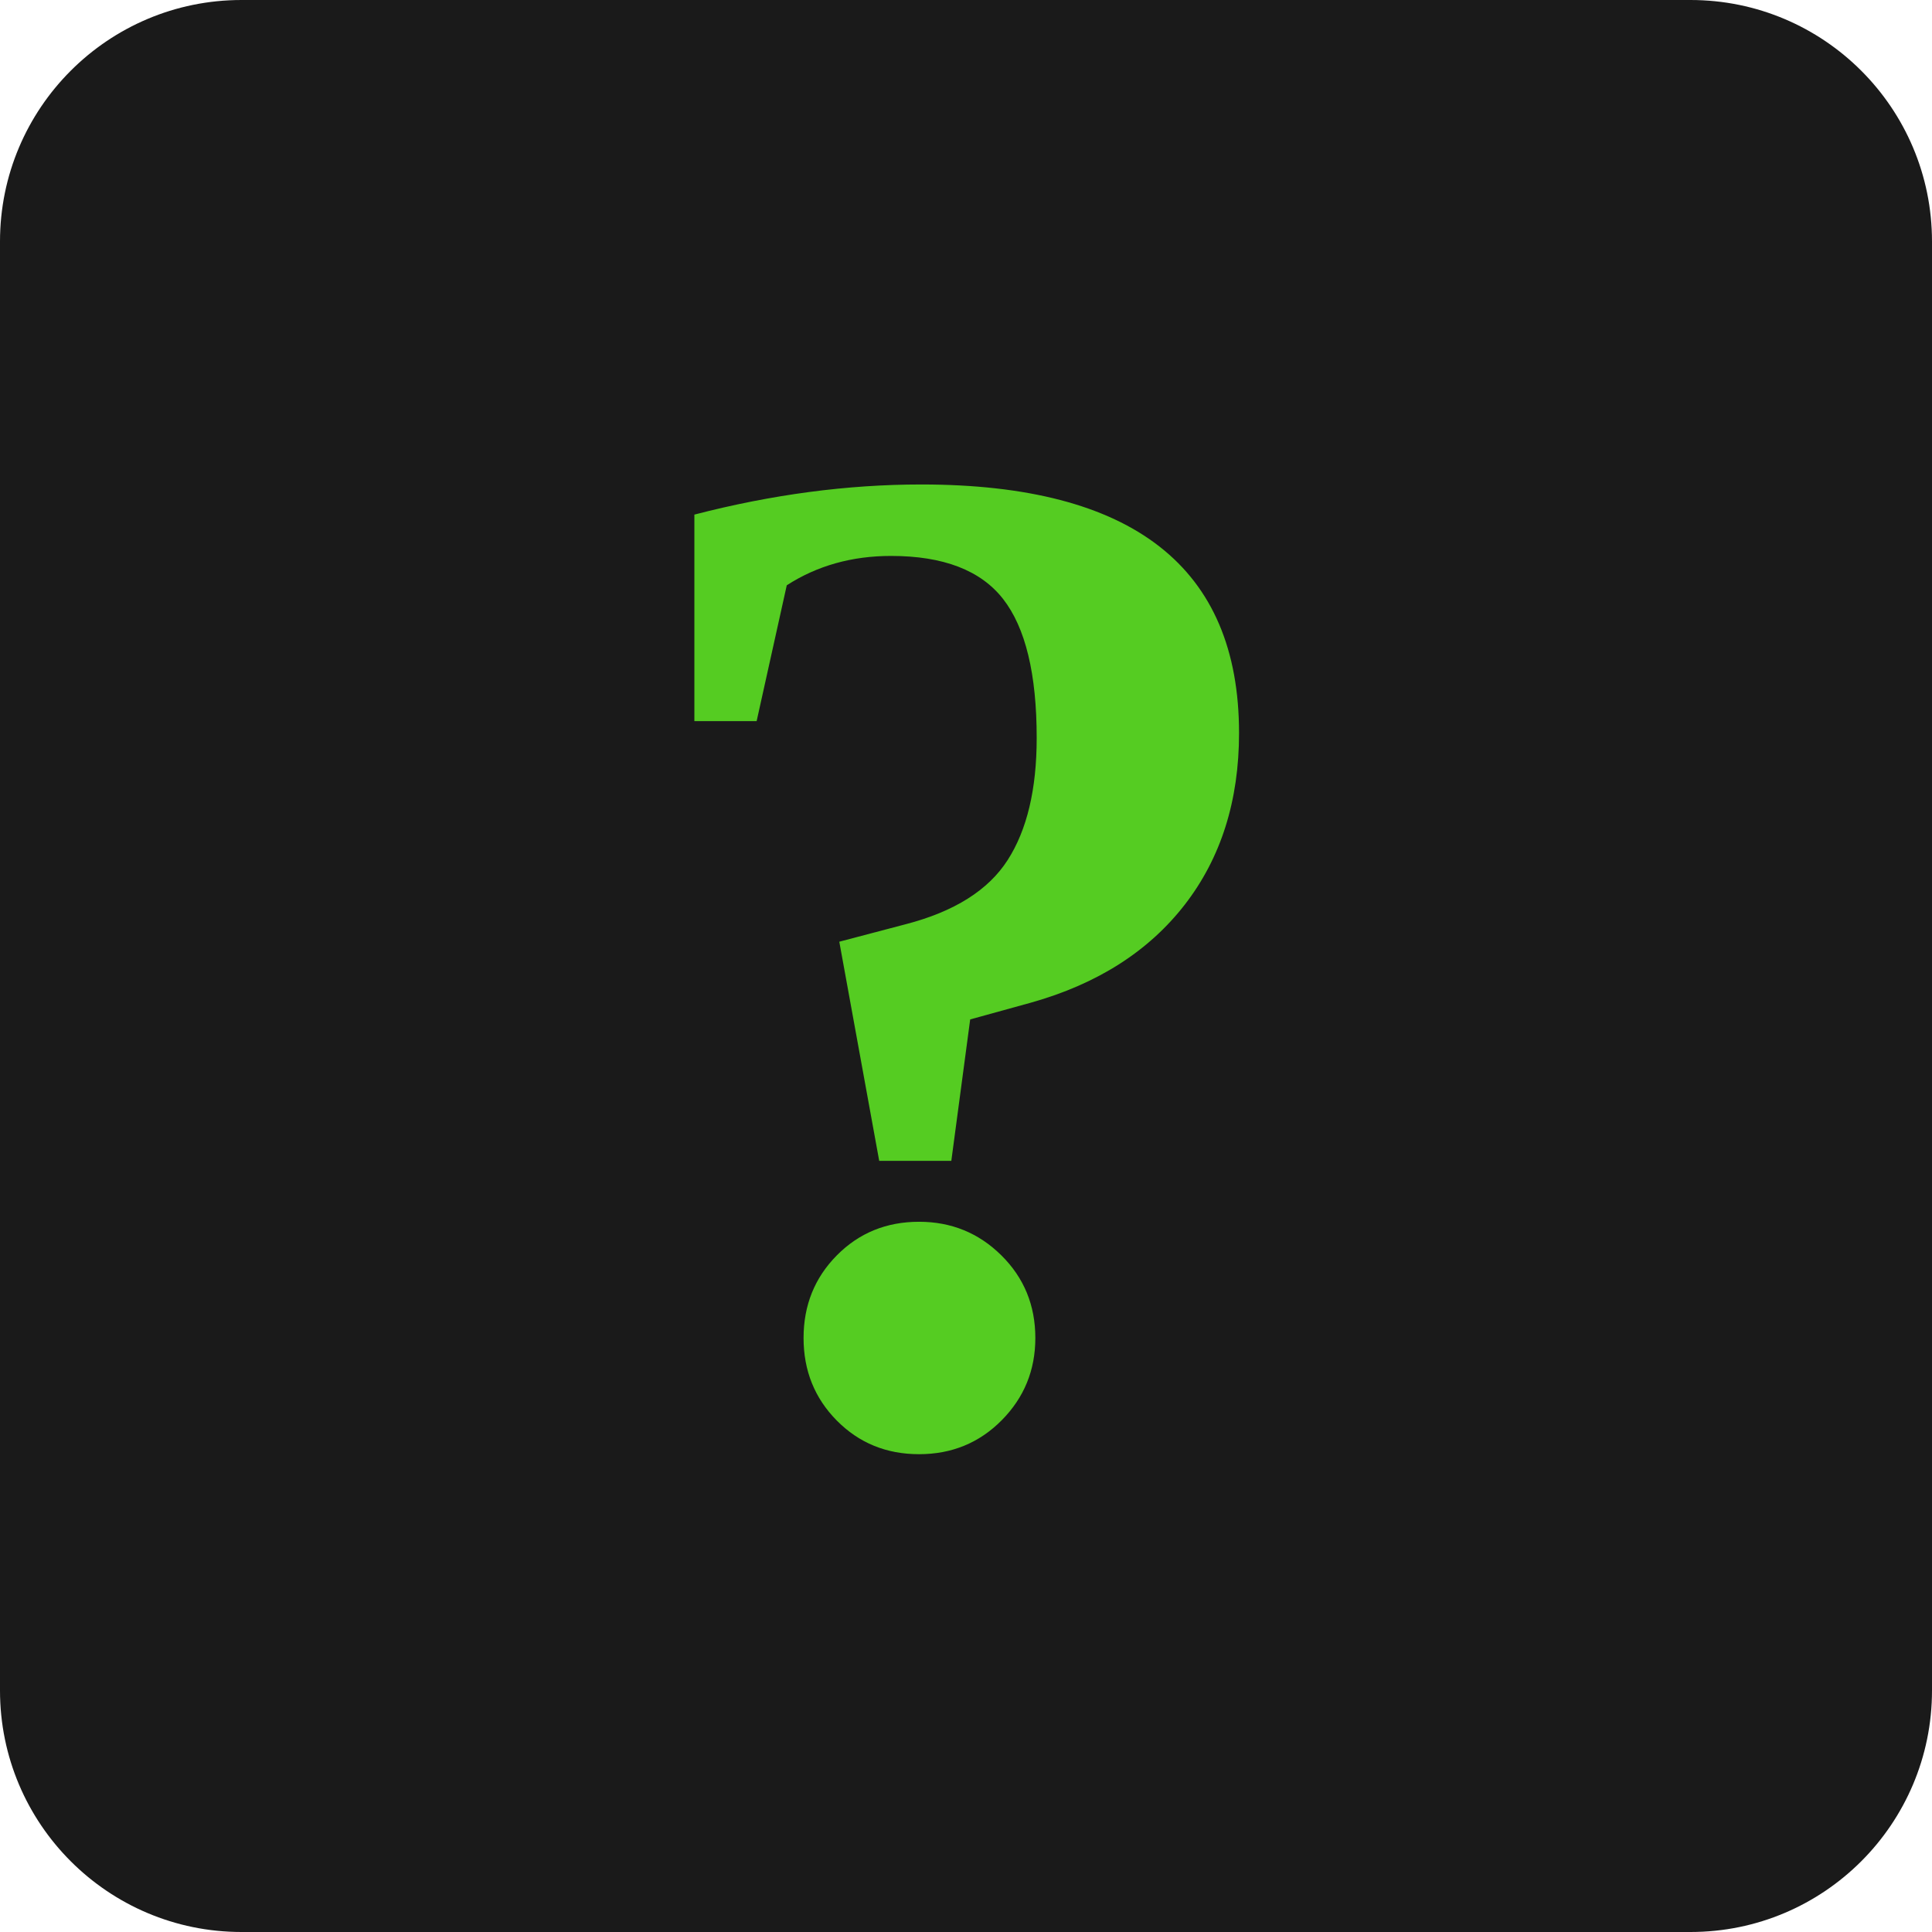
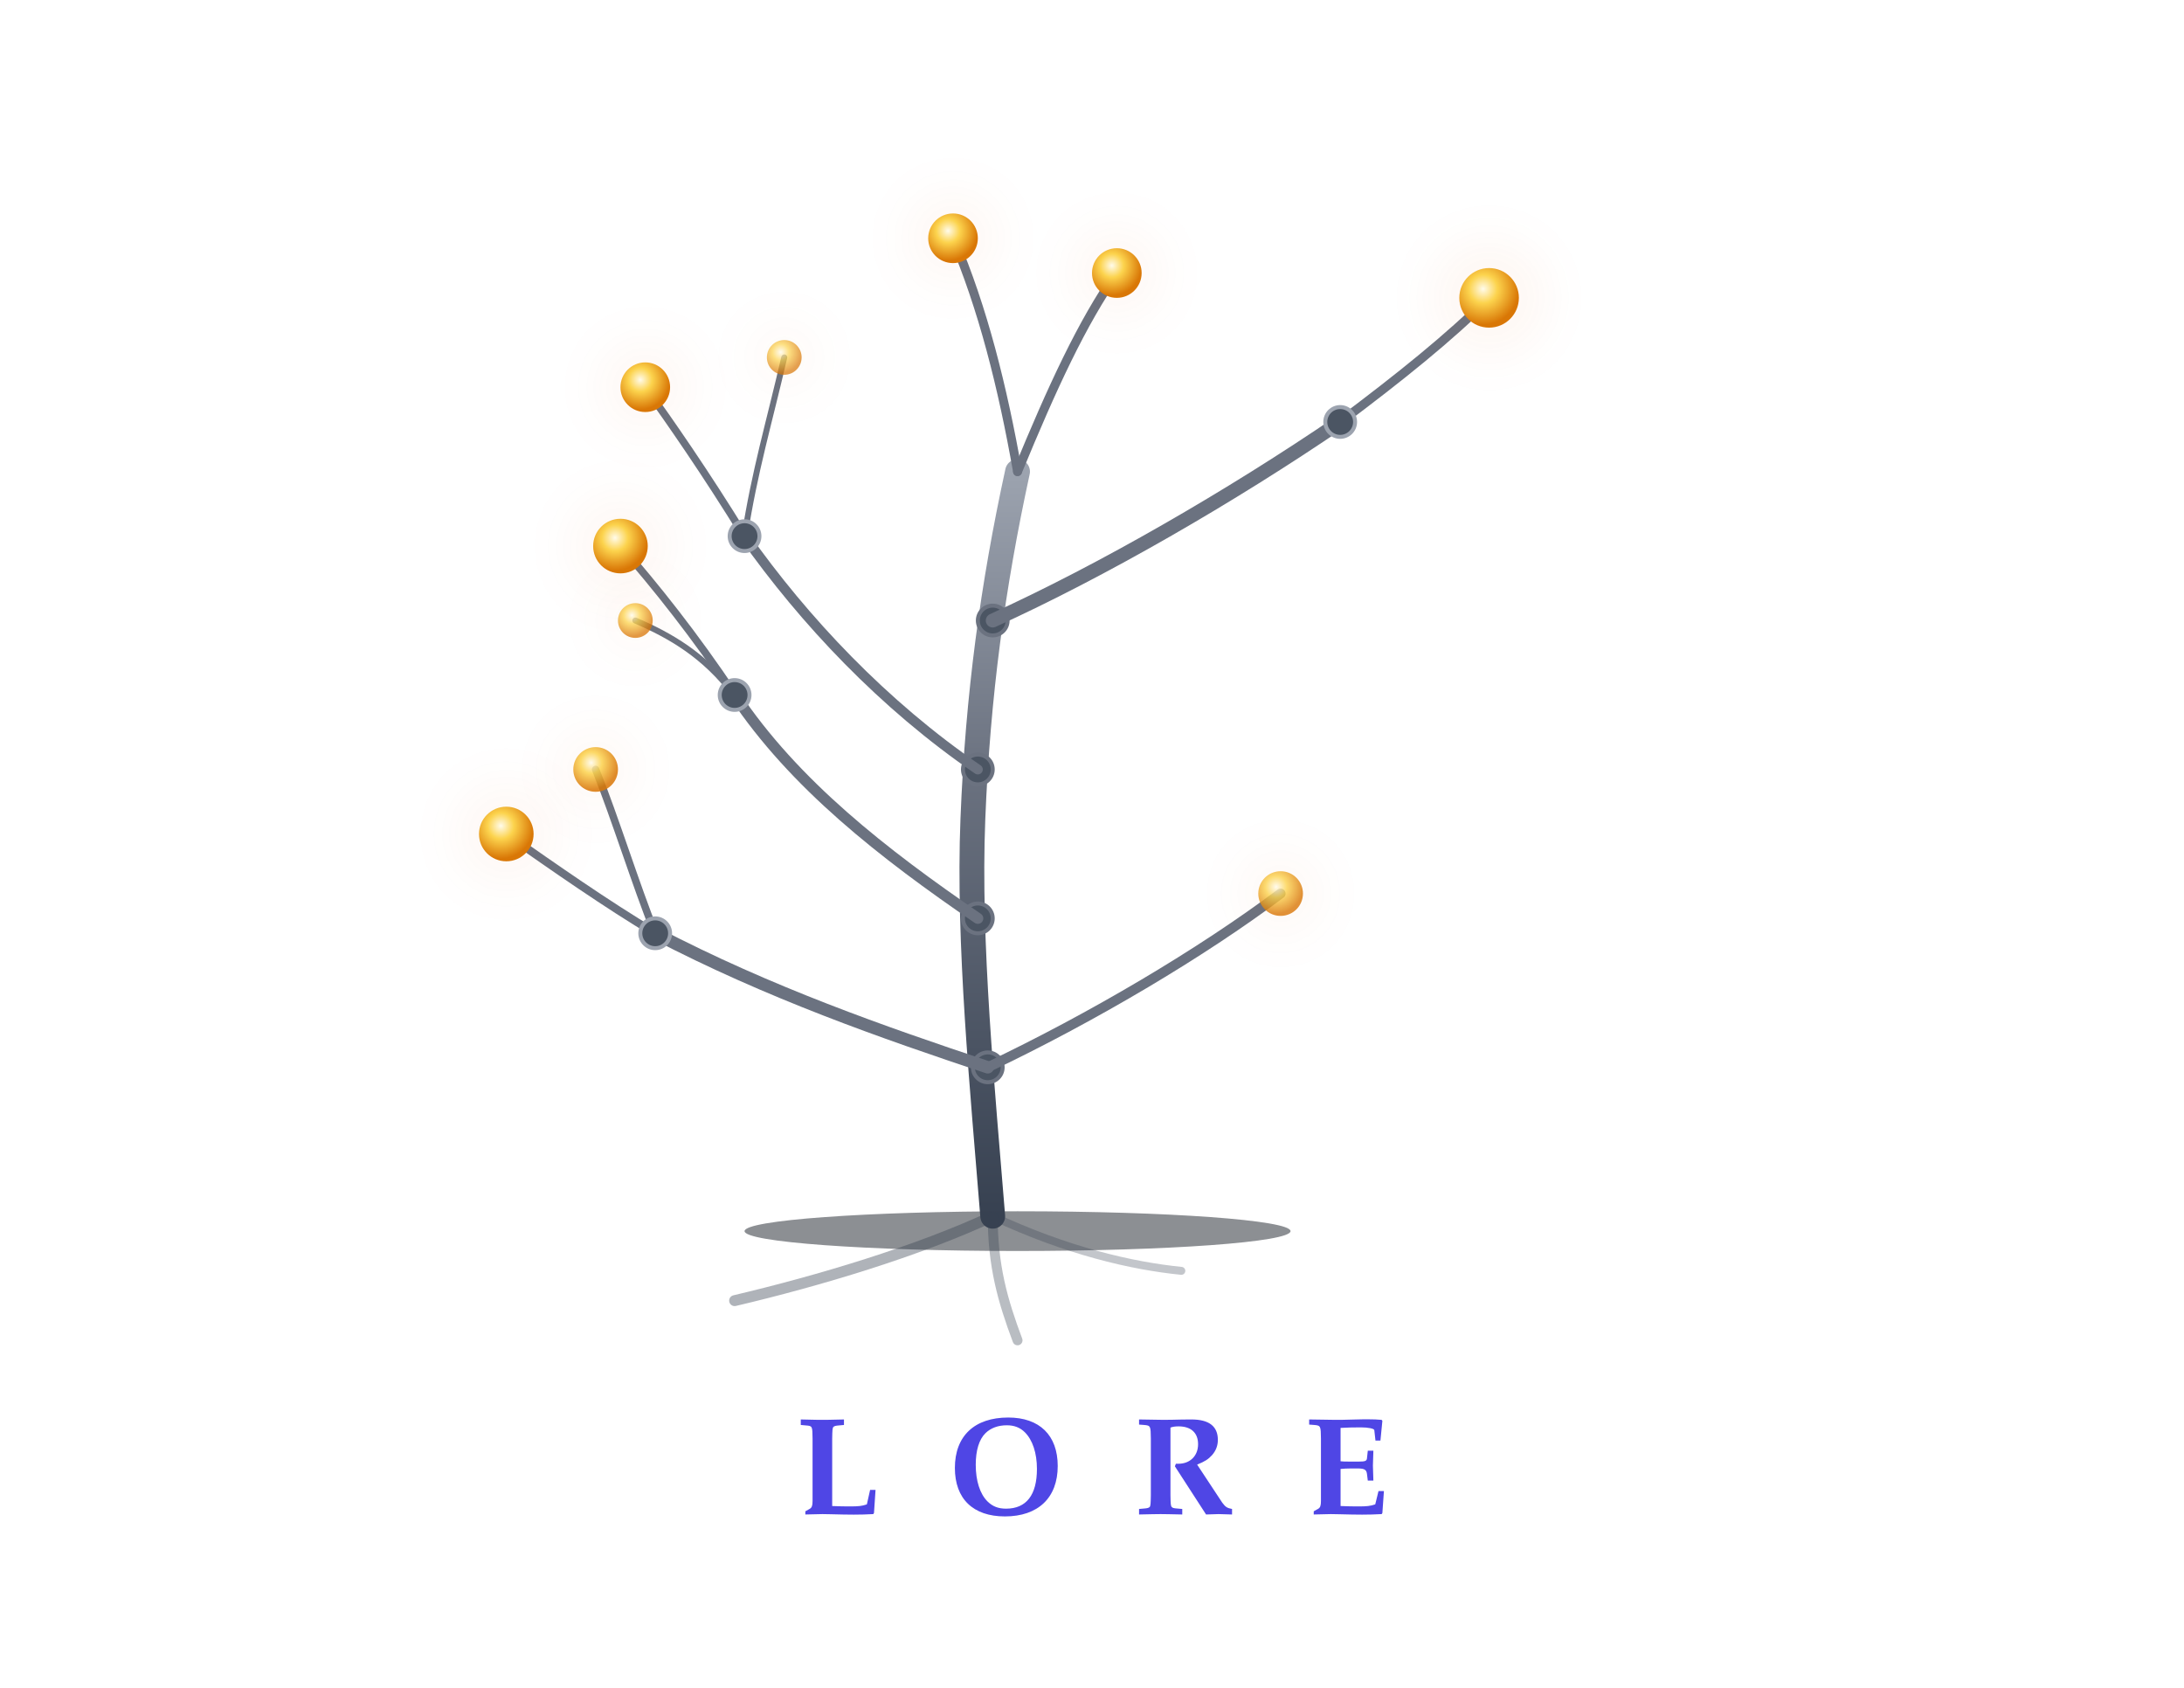
- <svg xmlns="http://www.w3.org/2000/svg" viewBox="0 0 512 512" width="512" height="512">
+ <svg xmlns="http://www.w3.org/2000/svg" viewBox="0 0 440 340" width="440" height="340">
  <defs>
-     <style>
-       .bg { fill: #1a1a1a; }
-       .glyph { fill: #55cc22; font-family: 'Georgia', 'Times New Roman', serif; font-size: 380px; font-weight: bold; }
-     </style>
+     <linearGradient id="t2bGold" x1="0%" y1="0%" x2="100%" y2="100%">
+       <stop offset="0%" stop-color="#FEF3C7" />
+       <stop offset="30%" stop-color="#FBBF24" />
+       <stop offset="70%" stop-color="#D97706" />
+       <stop offset="100%" stop-color="#92400E" />
+     </linearGradient>
+     <linearGradient id="t2bBark" x1="0%" y1="100%" x2="0%" y2="0%">
+       <stop offset="0%" stop-color="#374151" />
+       <stop offset="60%" stop-color="#6B7280" />
+       <stop offset="100%" stop-color="#9CA3AF" />
+     </linearGradient>
+     <filter id="leafGlow2b" x="-100%" y="-100%" width="300%" height="300%">
+       <feGaussianBlur in="SourceGraphic" stdDeviation="4.5" result="blur" />
+       <feColorMatrix in="blur" type="matrix" values="1 0.7 0 0 0  0 0.5 0 0 0  0 0 0 0 0  0 0 0 0.55 0" />
+     </filter>
+     <radialGradient id="leafRad2b" cx="40%" cy="35%" r="60%">
+       <stop offset="0%" stop-color="#FFFBEB" />
+       <stop offset="40%" stop-color="#FCD34D" />
+       <stop offset="100%" stop-color="#D97706" />
+     </radialGradient>
+     <linearGradient id="bg2b" x1="0%" y1="0%" x2="0%" y2="100%">
+       <stop offset="0%" stop-color="#111827" />
+       <stop offset="100%" stop-color="#0c1018" />
+     </linearGradient>
  </defs>
-   <rect class="bg" width="512" height="512" rx="64" />
-   <text class="glyph" x="256" y="380" text-anchor="middle">?</text>
+   <rect width="440" height="340" fill="none" rx="24" />
+   <ellipse cx="205" cy="248" rx="55" ry="4" fill="#1a1f28" opacity="0.5" />
+   <path d="M200,245 C198,220 195,190 196,165 C197,140 200,118 205,95" stroke="url(#t2bBark)" stroke-width="5" fill="none" stroke-linecap="round" />
+   <path d="M200,245 C185,252 165,258 148,262" stroke="#374151" stroke-width="2.2" fill="none" stroke-linecap="round" opacity="0.4" />
+   <path d="M200,245 C200,255 202,262 205,270" stroke="#374151" stroke-width="2" fill="none" stroke-linecap="round" opacity="0.35" />
+   <path d="M200,245 C215,252 228,255 238,256" stroke="#374151" stroke-width="1.6" fill="none" stroke-linecap="round" opacity="0.3" />
+   <circle cx="199" cy="215" r="3" fill="#4B5563" stroke="#6B7280" stroke-width="0.8" />
+   <circle cx="197" cy="185" r="3" fill="#4B5563" stroke="#6B7280" stroke-width="0.8" />
+   <circle cx="197" cy="155" r="3" fill="#4B5563" stroke="#6B7280" stroke-width="0.8" />
+   <circle cx="200" cy="125" r="3" fill="#4B5563" stroke="#6B7280" stroke-width="0.8" />
+   <path d="M199,215 C178,208 155,200 132,188" stroke="#6B7280" stroke-width="2.5" fill="none" stroke-linecap="round" />
+   <path d="M132,188 C122,182 112,175 102,168" stroke="#6B7280" stroke-width="1.6" fill="none" stroke-linecap="round" />
+   <path d="M132,188 C128,178 124,165 120,155" stroke="#6B7280" stroke-width="1.5" fill="none" stroke-linecap="round" />
+   <path d="M197,185 C178,172 160,158 148,140" stroke="#6B7280" stroke-width="2.2" fill="none" stroke-linecap="round" />
+   <path d="M148,140 C140,128 132,118 125,110" stroke="#6B7280" stroke-width="1.5" fill="none" stroke-linecap="round" />
+   <path d="M148,140 C142,132 135,128 128,125" stroke="#6B7280" stroke-width="1.2" fill="none" stroke-linecap="round" />
+   <path d="M197,155 C178,142 162,125 150,108" stroke="#6B7280" stroke-width="2" fill="none" stroke-linecap="round" />
+   <path d="M150,108 C142,95 135,85 130,78" stroke="#6B7280" stroke-width="1.5" fill="none" stroke-linecap="round" />
+   <path d="M150,108 C152,95 155,85 158,72" stroke="#6B7280" stroke-width="1.2" fill="none" stroke-linecap="round" />
+   <path d="M199,215 C220,205 242,192 258,180" stroke="#6B7280" stroke-width="2" fill="none" stroke-linecap="round" />
+   <path d="M200,125 C222,115 248,100 270,85" stroke="#6B7280" stroke-width="2.8" fill="none" stroke-linecap="round" />
+   <path d="M270,85 C282,76 292,68 300,60" stroke="#6B7280" stroke-width="1.8" fill="none" stroke-linecap="round" />
+   <path d="M205,95 C202,78 198,62 192,48" stroke="#6B7280" stroke-width="1.8" fill="none" stroke-linecap="round" />
+   <path d="M205,95 C212,78 218,65 225,55" stroke="#6B7280" stroke-width="1.8" fill="none" stroke-linecap="round" />
+   <circle cx="132" cy="188" r="3" fill="#4B5563" stroke="#9CA3AF" stroke-width="0.8" />
+   <circle cx="148" cy="140" r="3" fill="#4B5563" stroke="#9CA3AF" stroke-width="0.8" />
+   <circle cx="150" cy="108" r="3" fill="#4B5563" stroke="#9CA3AF" stroke-width="0.8" />
+   <circle cx="270" cy="85" r="3" fill="#4B5563" stroke="#9CA3AF" stroke-width="0.8" />
+   <circle cx="102" cy="168" r="11" fill="#D97706" opacity="0.07" filter="url(#leafGlow2b)" />
+   <circle cx="102" cy="168" r="5.5" fill="url(#leafRad2b)" />
+   <circle cx="120" cy="155" r="9" fill="#D97706" opacity="0.06" filter="url(#leafGlow2b)" />
+   <circle cx="120" cy="155" r="4.5" fill="url(#leafRad2b)" opacity="0.85" />
+   <circle cx="125" cy="110" r="11" fill="#D97706" opacity="0.07" filter="url(#leafGlow2b)" />
+   <circle cx="125" cy="110" r="5.5" fill="url(#leafRad2b)" />
+   <circle cx="128" cy="125" r="8" fill="#D97706" opacity="0.05" filter="url(#leafGlow2b)" />
+   <circle cx="128" cy="125" r="3.5" fill="url(#leafRad2b)" opacity="0.75" />
+   <circle cx="130" cy="78" r="10" fill="#D97706" opacity="0.07" filter="url(#leafGlow2b)" />
+   <circle cx="130" cy="78" r="5" fill="url(#leafRad2b)" />
+   <circle cx="158" cy="72" r="8" fill="#D97706" opacity="0.05" filter="url(#leafGlow2b)" />
+   <circle cx="158" cy="72" r="3.5" fill="url(#leafRad2b)" opacity="0.7" />
+   <circle cx="258" cy="180" r="9" fill="#D97706" opacity="0.06" filter="url(#leafGlow2b)" />
+   <circle cx="258" cy="180" r="4.5" fill="url(#leafRad2b)" opacity="0.8" />
+   <circle cx="300" cy="60" r="12" fill="#D97706" opacity="0.08" filter="url(#leafGlow2b)" />
+   <circle cx="300" cy="60" r="6" fill="url(#leafRad2b)" />
+   <circle cx="192" cy="48" r="10" fill="#D97706" opacity="0.07" filter="url(#leafGlow2b)" />
+   <circle cx="192" cy="48" r="5" fill="url(#leafRad2b)" />
+   <circle cx="225" cy="55" r="10" fill="#D97706" opacity="0.07" filter="url(#leafGlow2b)" />
+   <circle cx="225" cy="55" r="5" fill="url(#leafRad2b)" />
+   <text x="220" y="305" font-family="'Palatino Linotype', Palatino, Georgia, serif" font-size="28" font-weight="bold" fill="#4f46e5" text-anchor="middle" letter-spacing="14">LORE</text>
</svg>
